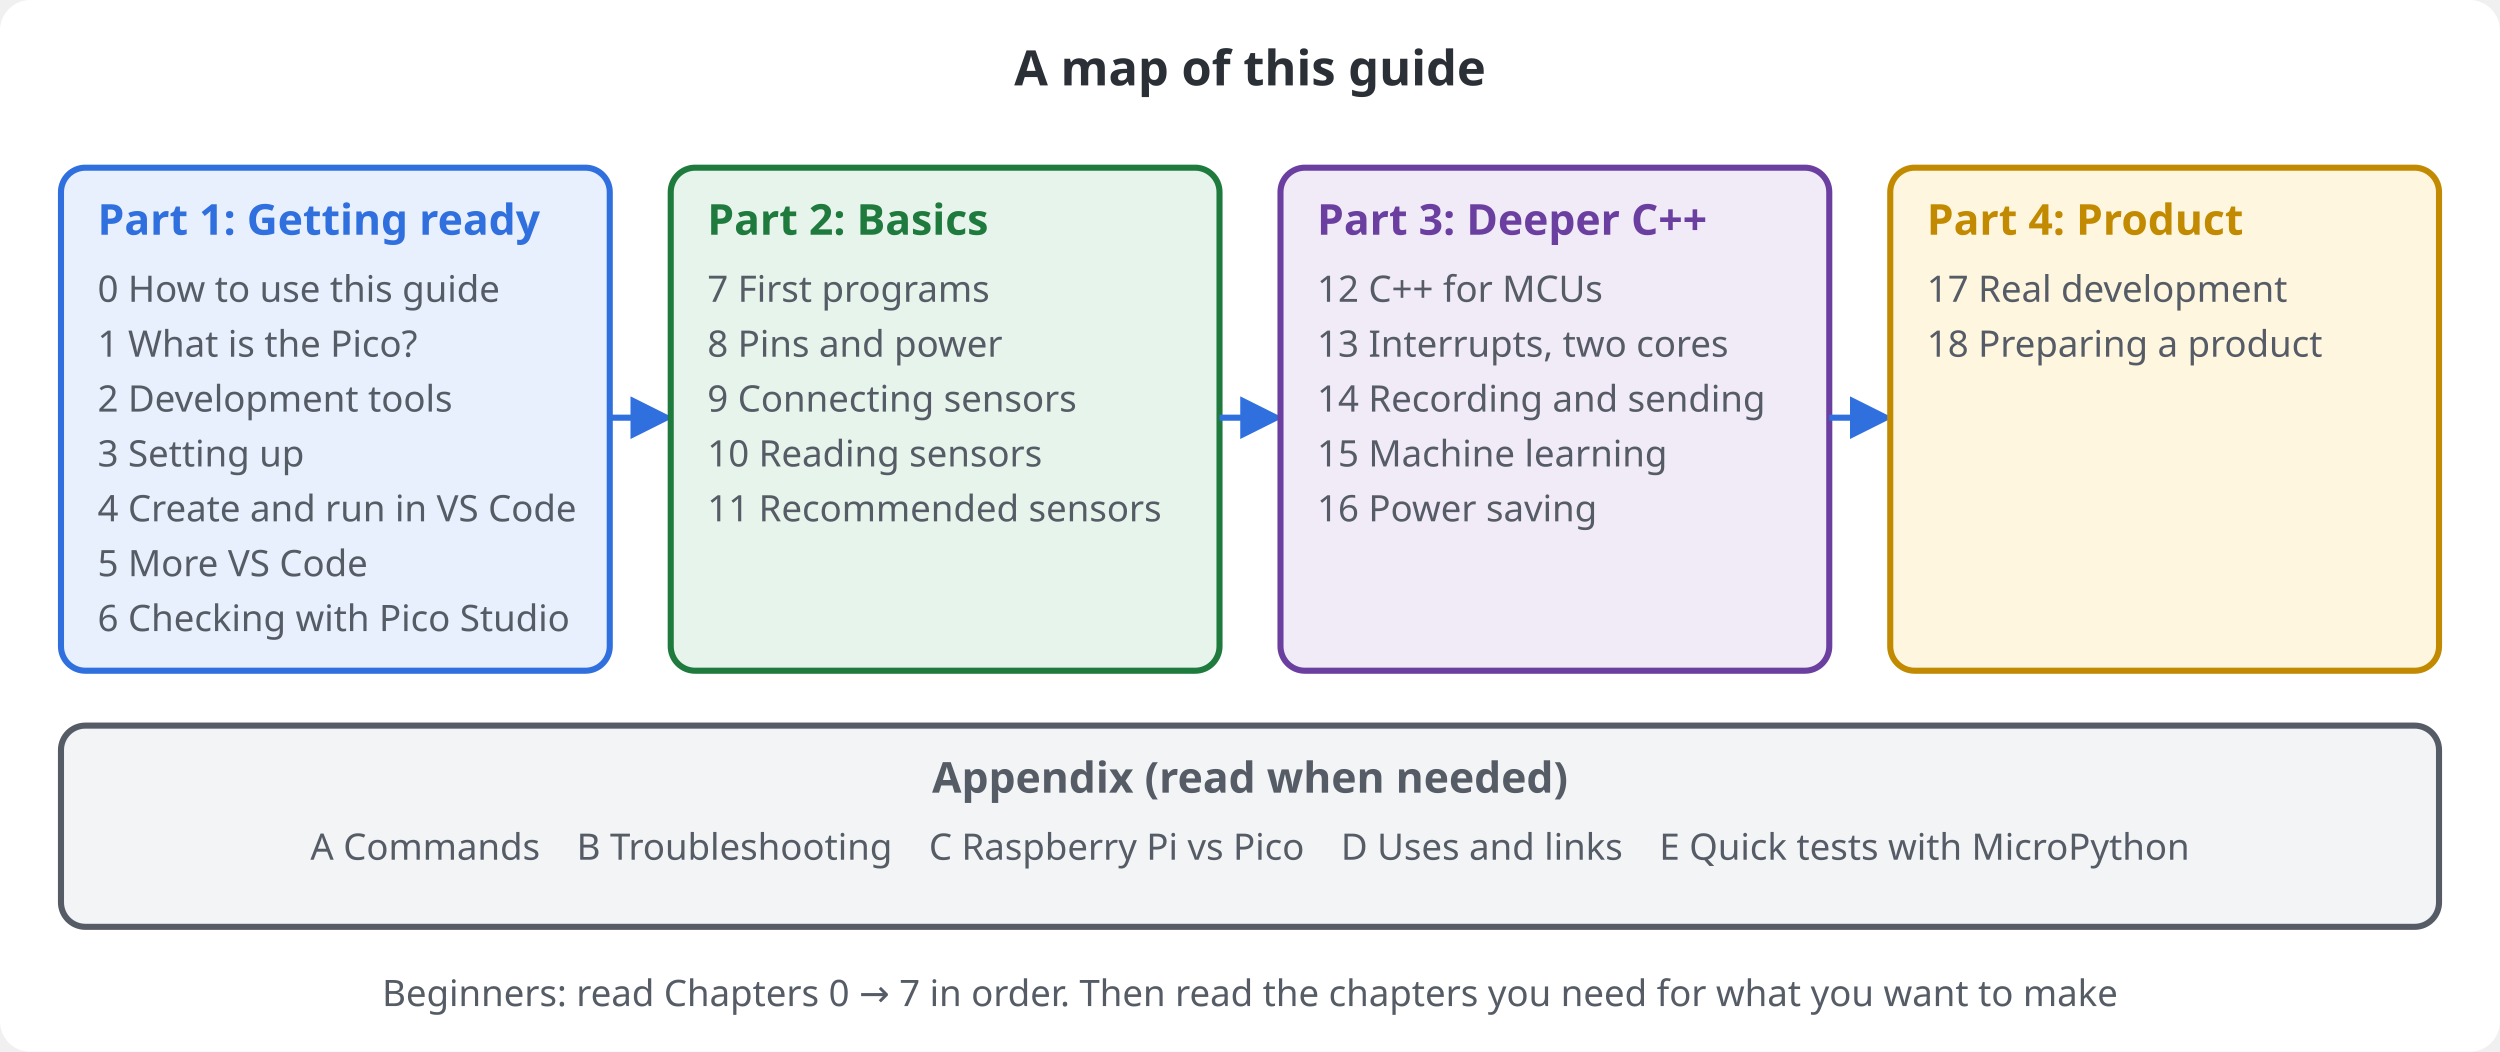
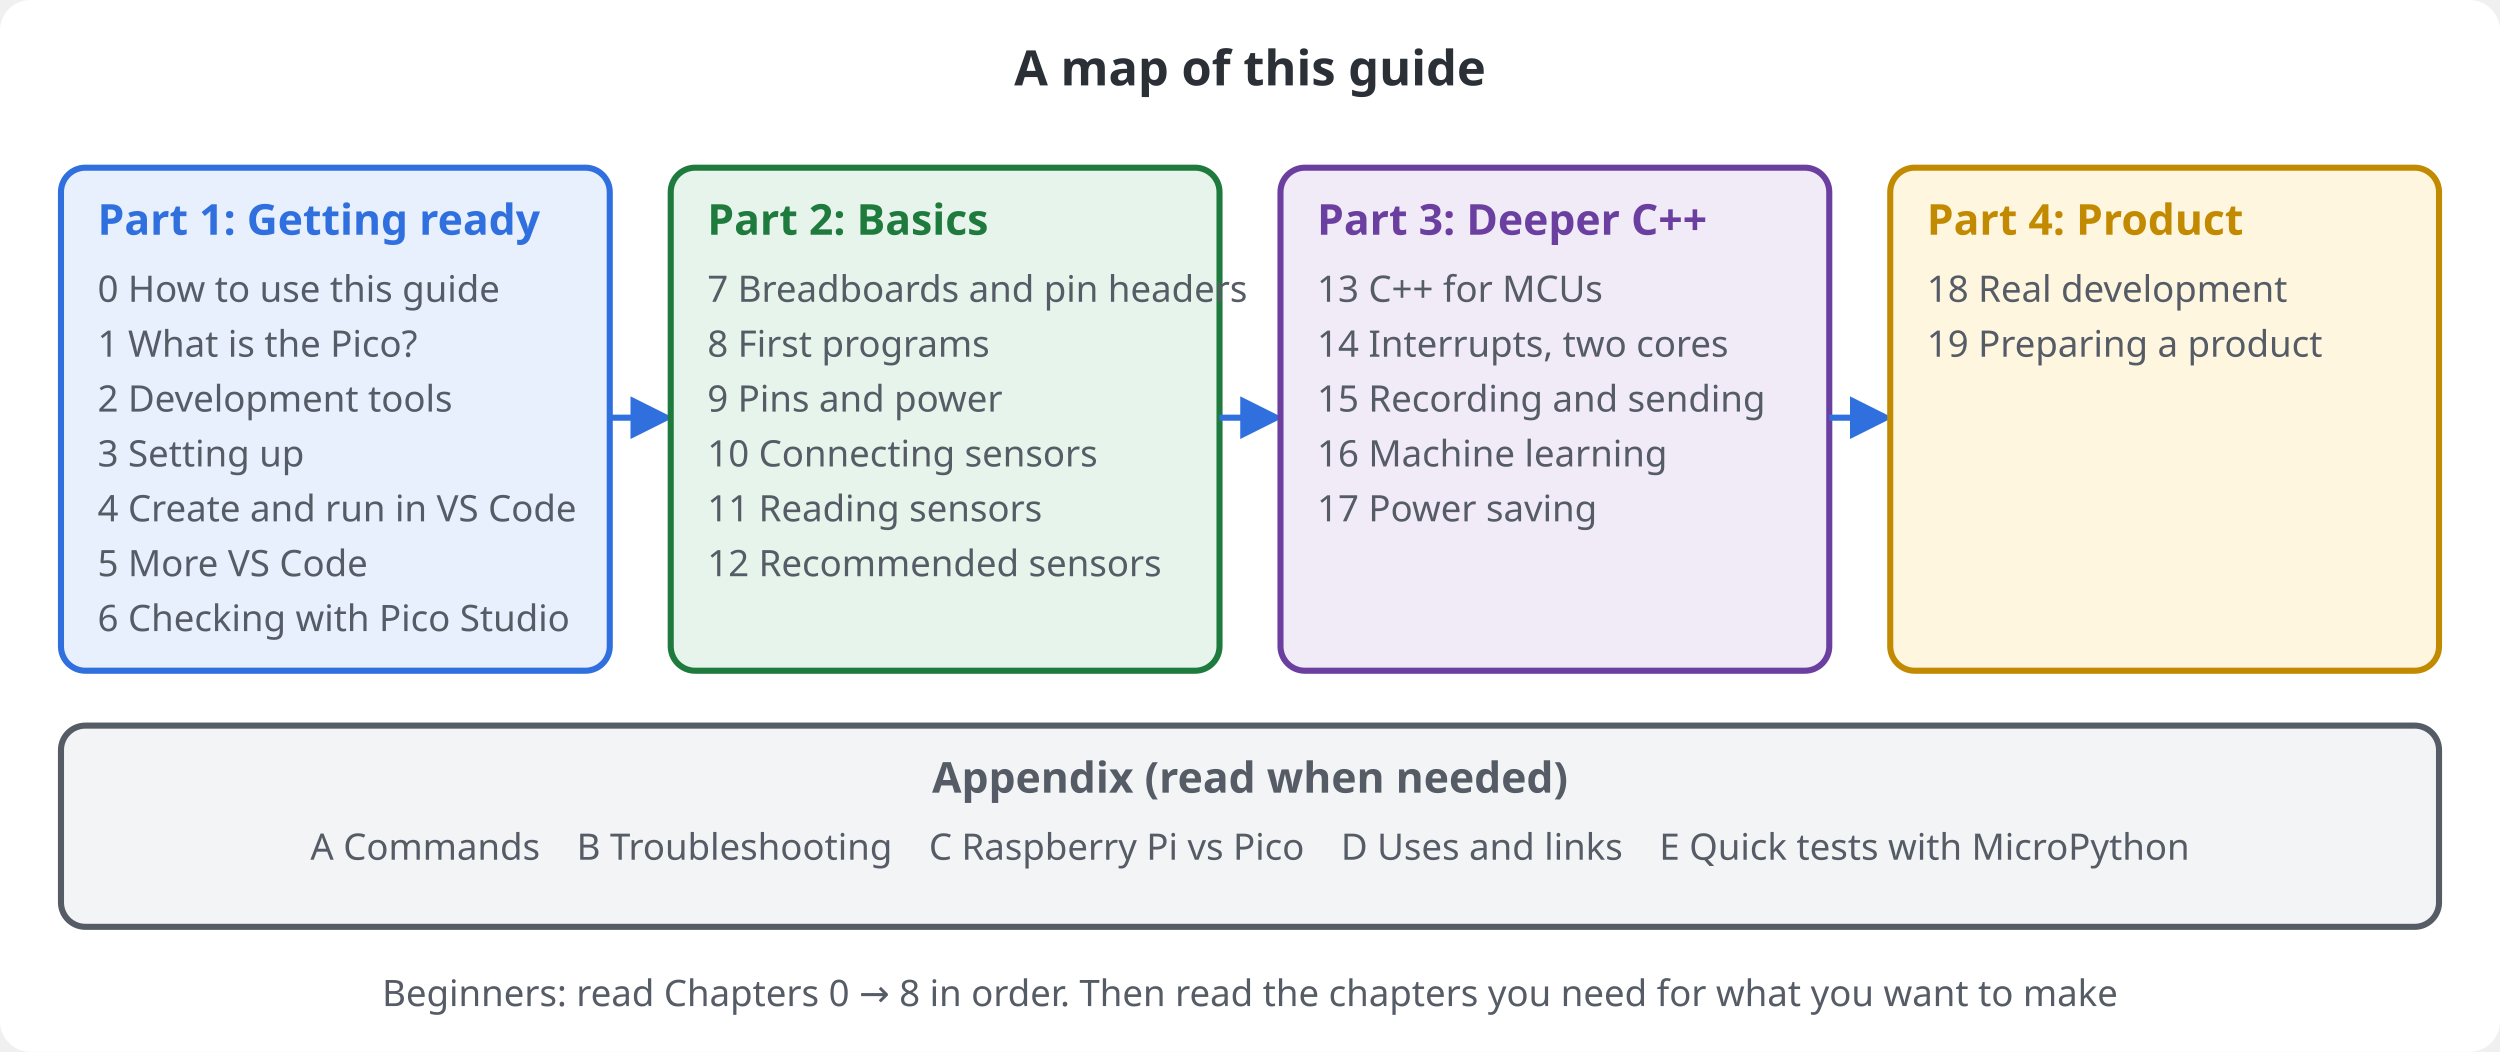
<svg xmlns="http://www.w3.org/2000/svg" viewBox="0 0 820 345" font-family="system-ui, 'Noto Sans JP', sans-serif" font-size="13">
  <defs>
    <marker id="ah-2f6fde" viewBox="0 0 10 10" refX="8" refY="5" markerWidth="7" markerHeight="7" orient="auto-start-reverse">
      <path d="M0 0 L10 5 L0 10 z" fill="#2f6fde" />
    </marker>
    <marker id="ah-555c66" viewBox="0 0 10 10" refX="8" refY="5" markerWidth="7" markerHeight="7" orient="auto-start-reverse">
      <path d="M0 0 L10 5 L0 10 z" fill="#555c66" />
    </marker>
    <marker id="ah-c28a00" viewBox="0 0 10 10" refX="8" refY="5" markerWidth="7" markerHeight="7" orient="auto-start-reverse">
      <path d="M0 0 L10 5 L0 10 z" fill="#c28a00" />
    </marker>
    <marker id="ah-1f7a3d" viewBox="0 0 10 10" refX="8" refY="5" markerWidth="7" markerHeight="7" orient="auto-start-reverse">
      <path d="M0 0 L10 5 L0 10 z" fill="#1f7a3d" />
    </marker>
    <marker id="ah-c0392b" viewBox="0 0 10 10" refX="8" refY="5" markerWidth="7" markerHeight="7" orient="auto-start-reverse">
      <path d="M0 0 L10 5 L0 10 z" fill="#c0392b" />
    </marker>
    <marker id="ah-6b3fa0" viewBox="0 0 10 10" refX="8" refY="5" markerWidth="7" markerHeight="7" orient="auto-start-reverse">
      <path d="M0 0 L10 5 L0 10 z" fill="#6b3fa0" />
    </marker>
  </defs>
  <rect width="820" height="345" rx="10" fill="#ffffff" />
  <text x="410.0" y="28" font-size="16" text-anchor="middle" font-weight="700" fill="#2b2f36">A map of this guide</text>
  <rect x="20" y="55" width="180" height="165" rx="8" fill="#e8f0fd" stroke="#2f6fde" stroke-width="2" />
  <text x="32" y="77" font-size="14" text-anchor="start" font-weight="700" fill="#2f6fde">Part 1: Getting ready</text>
  <text x="32" y="99" font-size="12" text-anchor="start" fill="#555c66">0 How to use this guide</text>
  <text x="32" y="117" font-size="12" text-anchor="start" fill="#555c66">1 What is the Pico?</text>
  <text x="32" y="135" font-size="12" text-anchor="start" fill="#555c66">2 Development tools</text>
  <text x="32" y="153" font-size="12" text-anchor="start" fill="#555c66">3 Setting up</text>
  <text x="32" y="171" font-size="12" text-anchor="start" fill="#555c66">4 Create and run in VS Code</text>
  <text x="32" y="189" font-size="12" text-anchor="start" fill="#555c66">5 More VS Code</text>
  <text x="32" y="207" font-size="12" text-anchor="start" fill="#555c66">6 Checking with Pico Studio</text>
  <path d="M200 137 L218 137" fill="none" stroke="#2f6fde" stroke-width="2" marker-end="url(#ah-2f6fde)" />
  <rect x="220" y="55" width="180" height="165" rx="8" fill="#e7f4ec" stroke="#1f7a3d" stroke-width="2" />
  <text x="232" y="77" font-size="14" text-anchor="start" font-weight="700" fill="#1f7a3d">Part 2: Basics</text>
-   <text x="232" y="99" font-size="12" text-anchor="start" fill="#555c66">7 First programs</text>
-   <text x="232" y="117" font-size="12" text-anchor="start" fill="#555c66">8 Pins and power</text>
-   <text x="232" y="135" font-size="12" text-anchor="start" fill="#555c66">9 Connecting sensors</text>
-   <text x="232" y="153" font-size="12" text-anchor="start" fill="#555c66">10 Reading sensors</text>
-   <text x="232" y="171" font-size="12" text-anchor="start" fill="#555c66">11 Recommended sensors</text>
+   <text x="232" y="99" font-size="12" text-anchor="start" fill="#555c66">7 Breadboards and pin headers</text>
+   <text x="232" y="117" font-size="12" text-anchor="start" fill="#555c66">8 First programs</text>
+   <text x="232" y="135" font-size="12" text-anchor="start" fill="#555c66">9 Pins and power</text>
+   <text x="232" y="153" font-size="12" text-anchor="start" fill="#555c66">10 Connecting sensors</text>
+   <text x="232" y="171" font-size="12" text-anchor="start" fill="#555c66">11 Reading sensors</text>
+   <text x="232" y="189" font-size="12" text-anchor="start" fill="#555c66">12 Recommended sensors</text>
  <path d="M400 137 L418 137" fill="none" stroke="#2f6fde" stroke-width="2" marker-end="url(#ah-2f6fde)" />
  <rect x="420" y="55" width="180" height="165" rx="8" fill="#f1ebf8" stroke="#6b3fa0" stroke-width="2" />
  <text x="432" y="77" font-size="14" text-anchor="start" font-weight="700" fill="#6b3fa0">Part 3: Deeper C++</text>
-   <text x="432" y="99" font-size="12" text-anchor="start" fill="#555c66">12 C++ for MCUs</text>
-   <text x="432" y="117" font-size="12" text-anchor="start" fill="#555c66">13 Interrupts, two cores</text>
-   <text x="432" y="135" font-size="12" text-anchor="start" fill="#555c66">14 Recording and sending</text>
-   <text x="432" y="153" font-size="12" text-anchor="start" fill="#555c66">15 Machine learning</text>
-   <text x="432" y="171" font-size="12" text-anchor="start" fill="#555c66">16 Power saving</text>
+   <text x="432" y="99" font-size="12" text-anchor="start" fill="#555c66">13 C++ for MCUs</text>
+   <text x="432" y="117" font-size="12" text-anchor="start" fill="#555c66">14 Interrupts, two cores</text>
+   <text x="432" y="135" font-size="12" text-anchor="start" fill="#555c66">15 Recording and sending</text>
+   <text x="432" y="153" font-size="12" text-anchor="start" fill="#555c66">16 Machine learning</text>
+   <text x="432" y="171" font-size="12" text-anchor="start" fill="#555c66">17 Power saving</text>
  <path d="M600 137 L618 137" fill="none" stroke="#2f6fde" stroke-width="2" marker-end="url(#ah-2f6fde)" />
  <rect x="620" y="55" width="180" height="165" rx="8" fill="#fff6e0" stroke="#c28a00" stroke-width="2" />
  <text x="632" y="77" font-size="14" text-anchor="start" font-weight="700" fill="#c28a00">Part 4: Product</text>
-   <text x="632" y="99" font-size="12" text-anchor="start" fill="#555c66">17 Real development</text>
-   <text x="632" y="117" font-size="12" text-anchor="start" fill="#555c66">18 Preparing a product</text>
+   <text x="632" y="99" font-size="12" text-anchor="start" fill="#555c66">18 Real development</text>
+   <text x="632" y="117" font-size="12" text-anchor="start" fill="#555c66">19 Preparing a product</text>
  <rect x="20" y="238" width="780" height="66" rx="8" fill="#f3f4f6" stroke="#555c66" stroke-width="2" />
  <text x="410.0" y="260" font-size="14" text-anchor="middle" font-weight="700" fill="#555c66">Appendix (read when needed)</text>
  <text x="410.0" y="282" font-size="12" text-anchor="middle" fill="#555c66">A Commands B Troubleshooting C Raspberry Pi vs Pico D Uses and links E Quick tests with MicroPython</text>
-   <text x="410" y="330" font-size="12" text-anchor="middle" fill="#555c66">Beginners: read Chapters 0 → 7 in order. Then read the chapters you need for what you want to make</text>
+   <text x="410" y="330" font-size="12" text-anchor="middle" fill="#555c66">Beginners: read Chapters 0 → 8 in order. Then read the chapters you need for what you want to make</text>
</svg>
